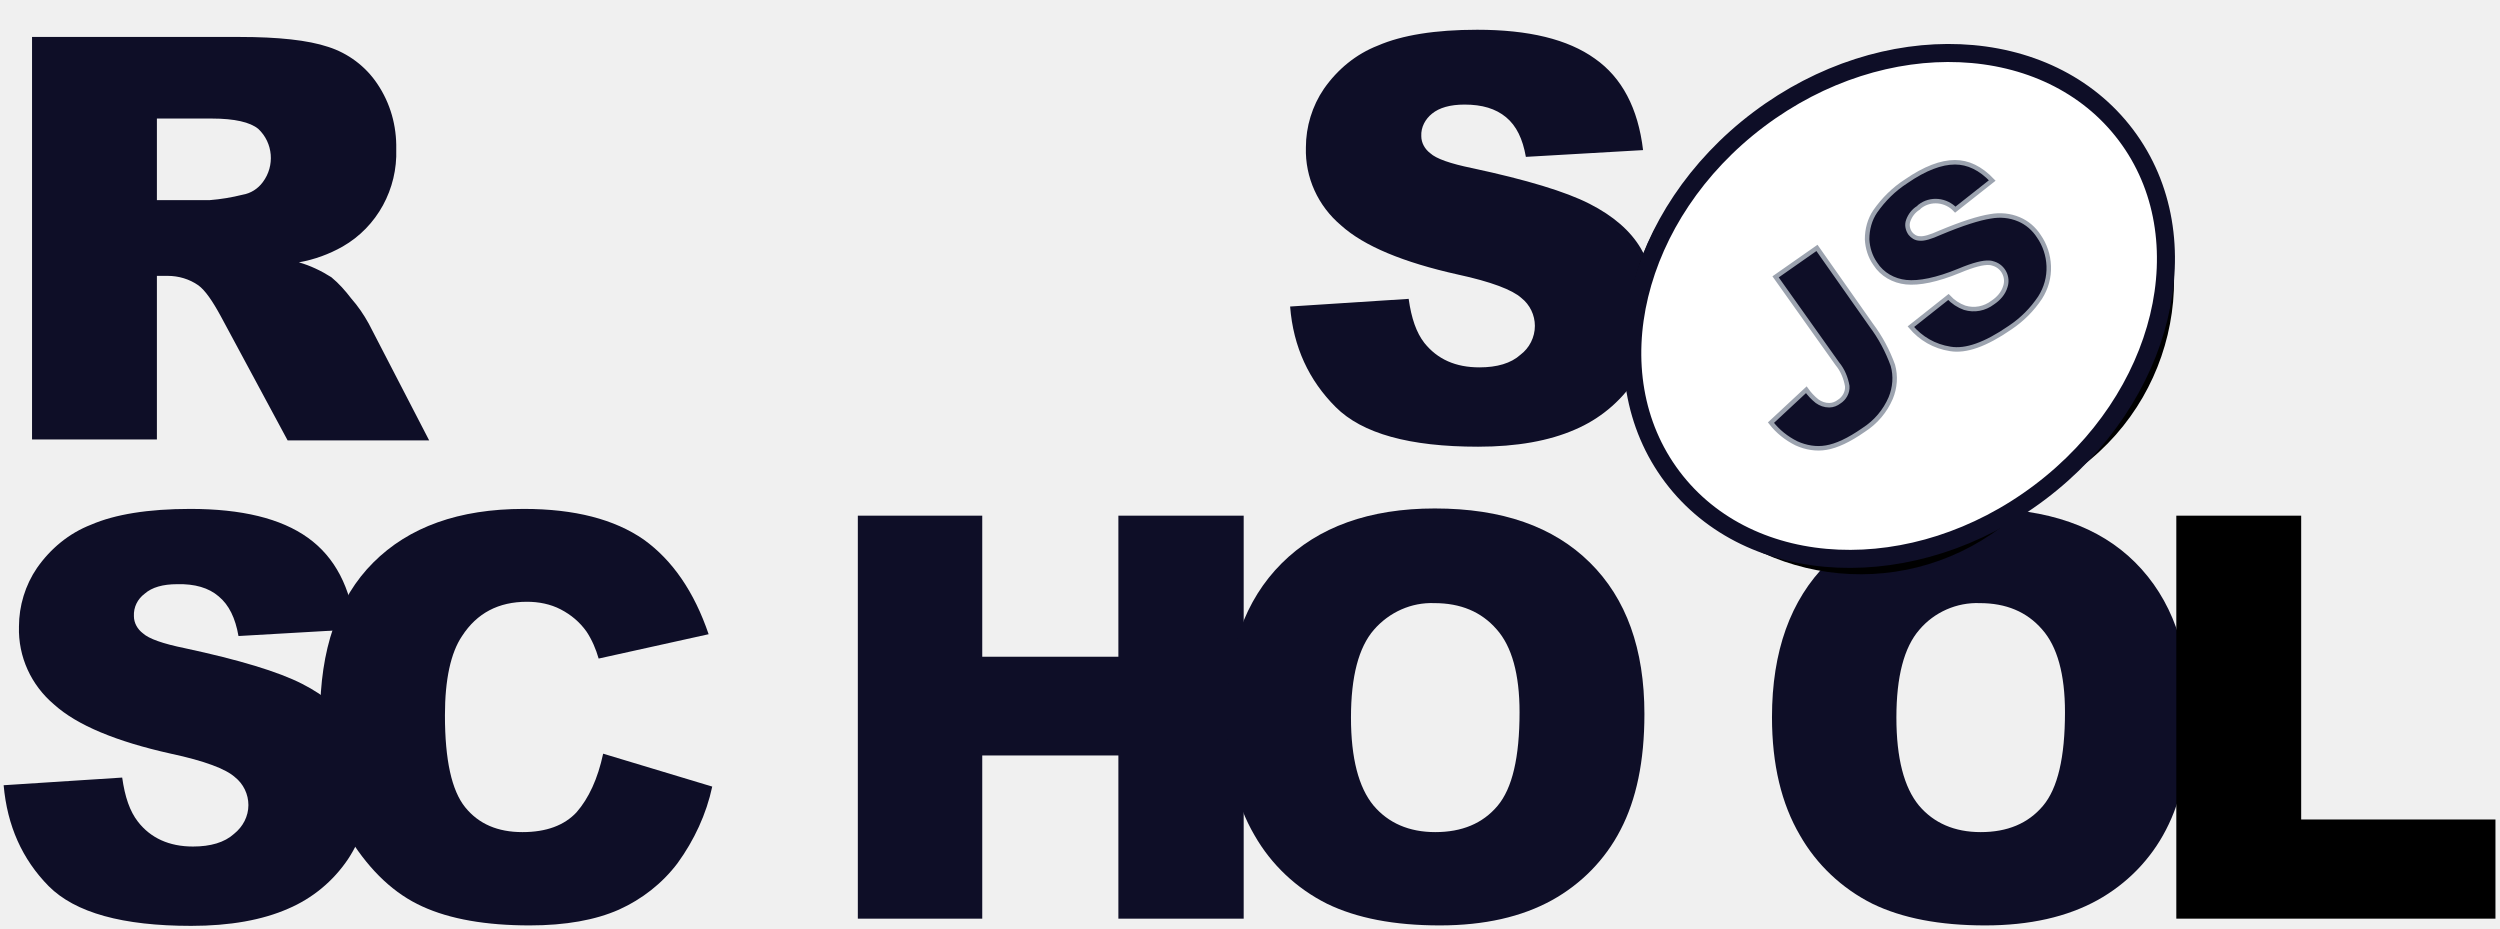
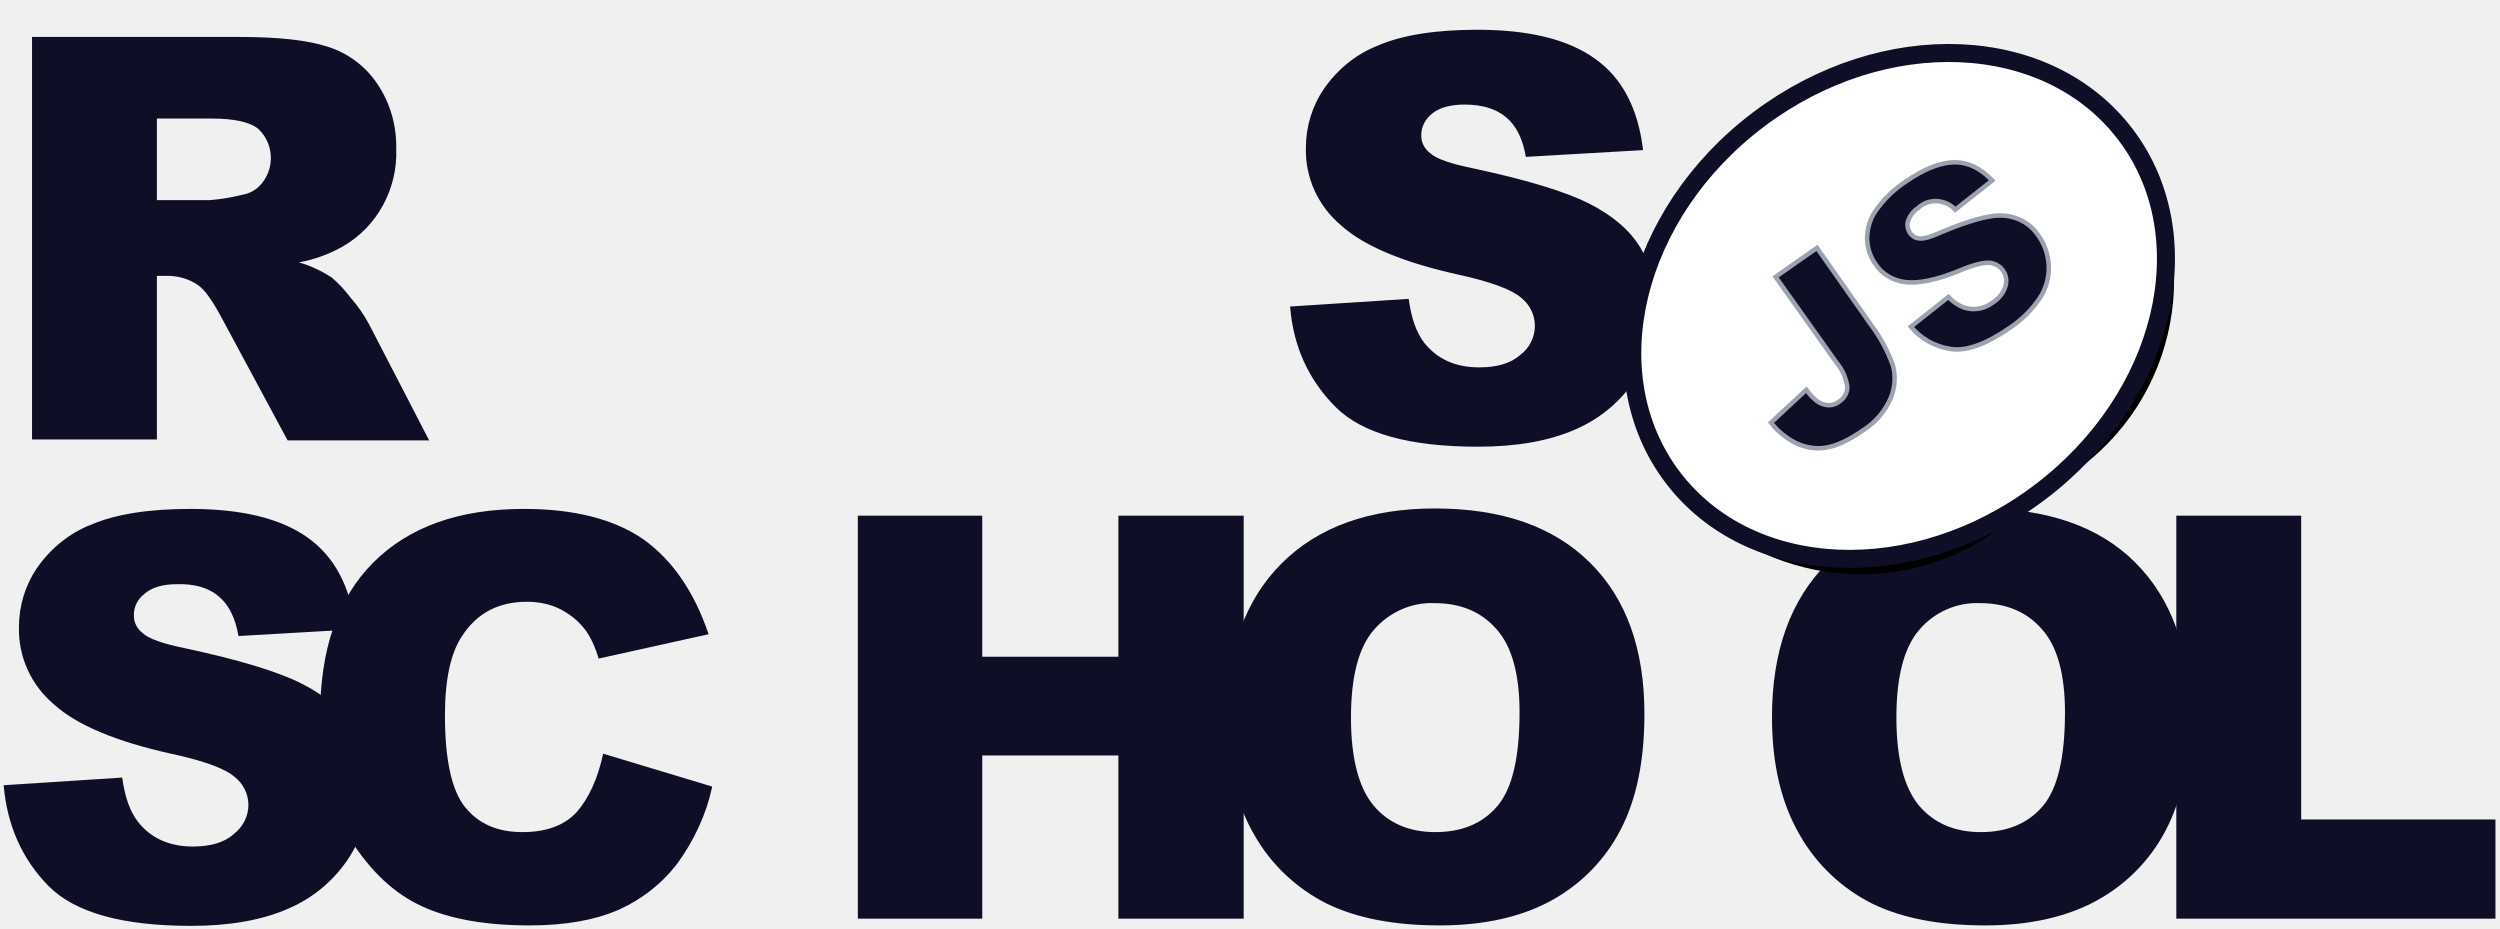
<svg xmlns="http://www.w3.org/2000/svg" width="70" height="26" viewBox="0 0 553 206">
  <g clip-path="url(#clip0_9242_30)">
    <path d="M285.4 68L311.7 66.3C312.3 70.6 313.4 73.8 315.2 76.1C318.1 79.7 322.1 81.5 327.4 81.5C331.3 81.5 334.4 80.6 336.5 78.7C338.5 77.2 339.7 74.8 339.7 72.3C339.7 69.9 338.6 67.6 336.7 66.1C334.7 64.3 330 62.5 322.6 60.9C310.5 58.2 301.8 54.6 296.7 50C291.6 45.7 288.7 39.4 288.9 32.7C288.9 28.1 290.3 23.5 292.9 19.7C295.9 15.4 300 12 304.9 10.1C310.2 7.8 317.6 6.6 326.9 6.6C338.3 6.6 347 8.7 353 13C359 17.2 362.6 24 363.7 33.3L337.7 34.8C337 30.8 335.6 27.9 333.3 26C331 24.1 328 23.2 324.1 23.2C320.9 23.2 318.5 23.9 316.9 25.2C315.4 26.4 314.4 28.2 314.5 30.2C314.5 31.7 315.3 33.1 316.5 34C317.8 35.2 320.9 36.3 325.8 37.3C337.9 39.9 346.5 42.5 351.8 45.2C357.1 47.9 360.9 51.2 363.2 55.1C365.6 59.1 366.8 63.7 366.7 68.4C366.7 74 365.1 79.6 361.9 84.3C358.6 89.2 354 93 348.6 95.3C342.9 97.8 335.7 99.1 327.1 99.1C311.9 99.1 301.4 96.2 295.5 90.3C289.6 84.4 286.1 77 285.4 68ZM6.3 97.6V8.2H52.4C60.9 8.2 67.5 8.9 72 10.4C76.4 11.8 80.3 14.7 82.9 18.6C85.8 22.9 87.2 27.9 87.1 33.1C87.4 41.9 82.9 50.3 75.2 54.7C72.2 56.4 68.9 57.6 65.5 58.2C68 58.9 70.5 60.1 72.7 61.5C74.4 62.9 75.8 64.5 77.1 66.2C78.6 67.9 79.9 69.8 81 71.8L94.4 97.7H63L48.2 70.2C46.3 66.7 44.7 64.4 43.2 63.3C41.2 61.9 38.8 61.2 36.4 61.2H34V97.5H6.3V97.6ZM34 44.4H45.7C48.2 44.2 50.6 43.8 53 43.2C54.8 42.9 56.4 41.9 57.5 40.4C60.2 36.8 59.8 31.7 56.5 28.6C54.7 27.1 51.2 26.3 46.2 26.3H34V44.4ZM0 174.2L26.3 172.5C26.9 176.8 28 180 29.8 182.3C32.6 185.9 36.7 187.8 42 187.8C45.9 187.8 49 186.9 51.1 185C53.1 183.4 54.3 181.1 54.3 178.6C54.3 176.2 53.2 173.9 51.3 172.4C49.3 170.6 44.6 168.8 37.1 167.2C25 164.5 16.3 160.9 11.2 156.3C6.1 152 3.2 145.7 3.4 139C3.4 134.4 4.8 129.8 7.4 126C10.4 121.7 14.5 118.3 19.4 116.4C24.7 114.1 32.1 112.9 41.4 112.9C52.8 112.9 61.5 115 67.5 119.3C73.5 123.6 77 130.3 78.1 139.6L52.1 141.1C51.4 137.1 50 134.2 47.7 132.3C45.5 130.4 42.4 129.5 38.5 129.6C35.3 129.6 32.9 130.3 31.3 131.7C29.7 132.9 28.8 134.7 28.9 136.7C28.9 138.2 29.7 139.6 30.9 140.5C32.2 141.7 35.3 142.8 40.2 143.8C52.3 146.4 60.9 149 66.2 151.7C71.5 154.4 75.3 157.7 77.6 161.6C80 165.6 81.2 170.2 81.2 174.8C81.2 180.4 79.5 185.9 76.4 190.6C73.1 195.5 68.5 199.3 63.1 201.6C57.4 204.1 50.2 205.4 41.6 205.4C26.4 205.4 15.9 202.5 10 196.6C4.1 190.6 0.8 183.2 0 174.2H0Z" fill="#0E0E27" />
    <path d="M133 167.2L157.2 174.5C155.9 180.6 153.2 186.4 149.5 191.5C146.1 196 141.6 199.5 136.5 201.8C131.3 204.1 124.7 205.3 116.7 205.3C107 205.3 99 203.9 92.9 201.1C86.7 198.3 81.4 193.3 76.9 186.2C72.4 179.1 70.2 170 70.2 158.9C70.2 144.1 74.1 132.7 82 124.8C89.9 116.9 101 112.9 115.4 112.9C126.7 112.9 135.5 115.2 142 119.7C148.4 124.3 153.2 131.3 156.4 140.7L132 146.1C131.4 144 130.5 141.9 129.3 140.1C127.8 138 125.9 136.4 123.6 135.2C121.3 134 118.7 133.5 116.1 133.5C109.8 133.5 105 136 101.7 141.1C99.2 144.8 97.9 150.7 97.9 158.7C97.9 168.6 99.4 175.4 102.4 179.1C105.4 182.8 109.6 184.6 115.1 184.6C120.4 184.6 124.4 183.1 127.1 180.2C129.8 177.1 131.8 172.8 133 167.2ZM189.5 114.4H217.1V145.7H247.3V114.4H275.1V203.8H247.3V167.6H217.1V203.8H189.5V114.4V114.4Z" fill="#0E0E27" />
    <path d="M271.3 159.1C271.3 144.5 275.4 133.1 283.5 125C291.6 116.9 303 112.8 317.5 112.8C332.4 112.8 343.8 116.8 351.9 124.8C360 132.8 364 144 364 158.4C364 168.9 362.2 177.4 358.7 184.1C355.3 190.7 350 196.1 343.5 199.7C336.8 203.4 328.5 205.3 318.6 205.3C308.5 205.3 300.2 203.7 293.6 200.5C286.8 197.1 281.2 191.8 277.5 185.3C273.4 178.3 271.3 169.6 271.3 159.1ZM298.9 159.2C298.9 168.2 300.6 174.7 303.9 178.7C307.2 182.6 311.8 184.6 317.6 184.6C323.5 184.6 328.1 182.7 331.4 178.8C334.7 174.9 336.3 168 336.3 158C336.3 149.6 334.6 143.4 331.2 139.6C327.8 135.7 323.2 133.8 317.4 133.8C312.3 133.6 307.4 135.8 304 139.7C300.6 143.6 298.9 150.1 298.9 159.2V159.2ZM392.3 159.1C392.3 144.5 396.4 133.1 404.5 125C412.6 116.9 424 112.8 438.5 112.8C453.4 112.8 464.9 116.8 472.9 124.8C480.9 132.8 485 144 485 158.4C485 168.9 483.2 177.4 479.7 184.1C476.3 190.7 471 196.1 464.5 199.7C457.8 203.4 449.5 205.3 439.6 205.3C429.5 205.3 421.2 203.7 414.6 200.5C407.8 197.1 402.2 191.8 398.5 185.3C394.4 178.3 392.3 169.6 392.3 159.1V159.1ZM419.9 159.2C419.9 168.2 421.6 174.7 424.9 178.7C428.2 182.6 432.8 184.6 438.6 184.6C444.5 184.6 449.1 182.7 452.4 178.8C455.7 174.9 457.3 168 457.3 158C457.3 149.6 455.6 143.4 452.2 139.6C448.8 135.7 444.2 133.8 438.4 133.8C433.3 133.6 428.3 135.8 425 139.7C421.6 143.6 419.9 150.1 419.9 159.2V159.2Z" fill="#0E0E27" />
-     <path d="M482.1 114.4H509.7V181.8H552.8V203.8H482V114.4H482.1Z" fill="black" />
+     <path d="M482.1 114.4H509.7V181.8H552.8V203.8H482V114.4H482.1Z" fill="#0E0E27" />
    <path d="M451.679 109.241C479.466 88.301 488.035 52.804 470.817 29.957C453.6 7.109 417.117 5.563 389.329 26.503C361.542 47.443 352.973 82.94 370.191 105.787C387.408 128.635 423.891 130.181 451.679 109.241Z" />
    <path d="M451.679 109.241C479.466 88.301 488.035 52.804 470.817 29.957C453.6 7.109 417.117 5.563 389.329 26.503C361.542 47.443 352.973 82.94 370.191 105.787C387.408 128.635 423.891 130.181 451.679 109.241Z" />
    <path d="M370.515 106.754C353.281 83.885 357.85 51.374 380.72 34.141L398.449 20.781C421.319 3.547 453.829 8.116 471.063 30.986V30.986C488.296 53.855 483.727 86.365 460.858 103.599L443.128 116.959C420.258 134.193 387.748 129.624 370.515 106.754V106.754Z" />
    <path d="M451.679 109.241C479.466 88.301 488.035 52.804 470.817 29.957C453.6 7.109 417.117 5.563 389.329 26.503C361.542 47.443 352.973 82.94 370.191 105.787C387.408 128.635 423.891 130.181 451.679 109.241Z" />
    <path d="M451.679 109.241C479.466 88.301 488.035 52.804 470.817 29.957C453.6 7.109 417.117 5.563 389.329 26.503C361.542 47.443 352.973 82.94 370.191 105.787C387.408 128.635 423.891 130.181 451.679 109.241Z" stroke="#0E0E27" stroke-width="3" stroke-miterlimit="10" />
    <path d="M451.679 109.241C479.466 88.301 488.035 52.804 470.817 29.957C453.6 7.109 417.117 5.563 389.329 26.503C361.542 47.443 352.973 82.94 370.191 105.787C387.408 128.635 423.891 130.181 451.679 109.241Z" />
    <path class="path" d="M451.679 109.241C479.466 88.301 488.035 52.804 470.817 29.957C453.6 7.109 417.117 5.563 389.329 26.503C361.542 47.443 352.973 82.94 370.191 105.787C387.408 128.635 423.891 130.181 451.679 109.241Z" fill="white" stroke="#0E0E27" stroke-width="4" stroke-miterlimit="10" />
    <path class="path1" d="M392.07 93.76L399.912 86.465C400.584 87.415 401.397 88.278 402.288 88.99L402.298 88.999L402.309 89.007C403.082 89.559 403.982 89.9 405 89.9C405.821 89.9 406.616 89.558 407.186 89.111C408.315 88.419 409.115 87.058 408.998 85.659L408.996 85.636L408.992 85.613C408.682 83.852 407.956 82.072 406.796 80.693L393.099 61.421L402.278 54.996L414.291 72.088L414.295 72.094L414.3 72.1C416.365 74.854 417.94 77.804 419.124 81.053C419.786 83.434 419.595 86.01 418.64 88.304C417.379 91.213 415.344 93.634 412.63 95.379L412.622 95.385L412.614 95.39C409.343 97.67 406.614 98.924 404.318 99.307L404.314 99.307C402.131 99.687 399.836 99.311 397.715 98.349C395.515 97.247 393.581 95.717 392.07 93.76ZM432.9 36C435.789 36 438.542 37.288 441.165 40.043L432.968 46.51C430.942 44.334 427.487 43.932 425.092 45.806L425.068 45.825L425.046 45.846L424.789 46.104C423.711 46.768 422.96 47.75 422.531 48.927C422.161 49.915 422.419 50.987 422.993 51.791L423.001 51.802L423.01 51.812C423.466 52.383 424.186 52.888 425.069 52.9C425.565 52.955 426.181 52.858 426.887 52.656C427.618 52.447 428.49 52.113 429.499 51.659C434.485 49.565 438.238 48.385 440.776 47.994L440.776 47.994L440.789 47.992C442.901 47.608 445.101 47.801 447.103 48.66L447.106 48.661C448.907 49.419 450.431 50.75 451.48 52.372L451.485 52.379L451.49 52.387C452.834 54.306 453.604 56.613 453.7 59.019C453.796 61.513 453.126 63.911 451.781 66.027C450.018 68.67 447.766 70.922 445.123 72.684L445.123 72.684L445.116 72.689C439.641 76.471 435.282 77.973 431.882 77.407L431.882 77.407L431.876 77.406C428.284 76.853 425.308 75.074 423.109 72.477L431.438 65.886C432.445 66.972 433.694 67.793 435.032 68.271L435.044 68.275L435.056 68.279C437.21 68.925 439.47 68.493 441.291 67.107C442.546 66.267 443.635 65.086 444.078 63.548C444.758 61.489 443.617 59.212 441.558 58.526L441.529 58.516C441.254 58.424 440.896 58.305 440.522 58.3C439.843 58.247 438.962 58.363 437.887 58.641C436.795 58.924 435.472 59.383 433.908 60.038C428.84 62.125 424.931 62.89 422.05 62.602C419.285 62.316 416.73 60.888 415.221 58.531L415.215 58.521L415.208 58.512C414.073 56.903 413.498 55.002 413.4 53.087C413.402 50.877 413.98 48.685 415.211 46.885C417.077 44.233 419.331 41.981 422.07 40.221L422.077 40.216L422.084 40.211C426.242 37.34 429.842 36 432.9 36Z" fill="#0E0E27" stroke="#9ca3af" />
  </g>
</svg>
